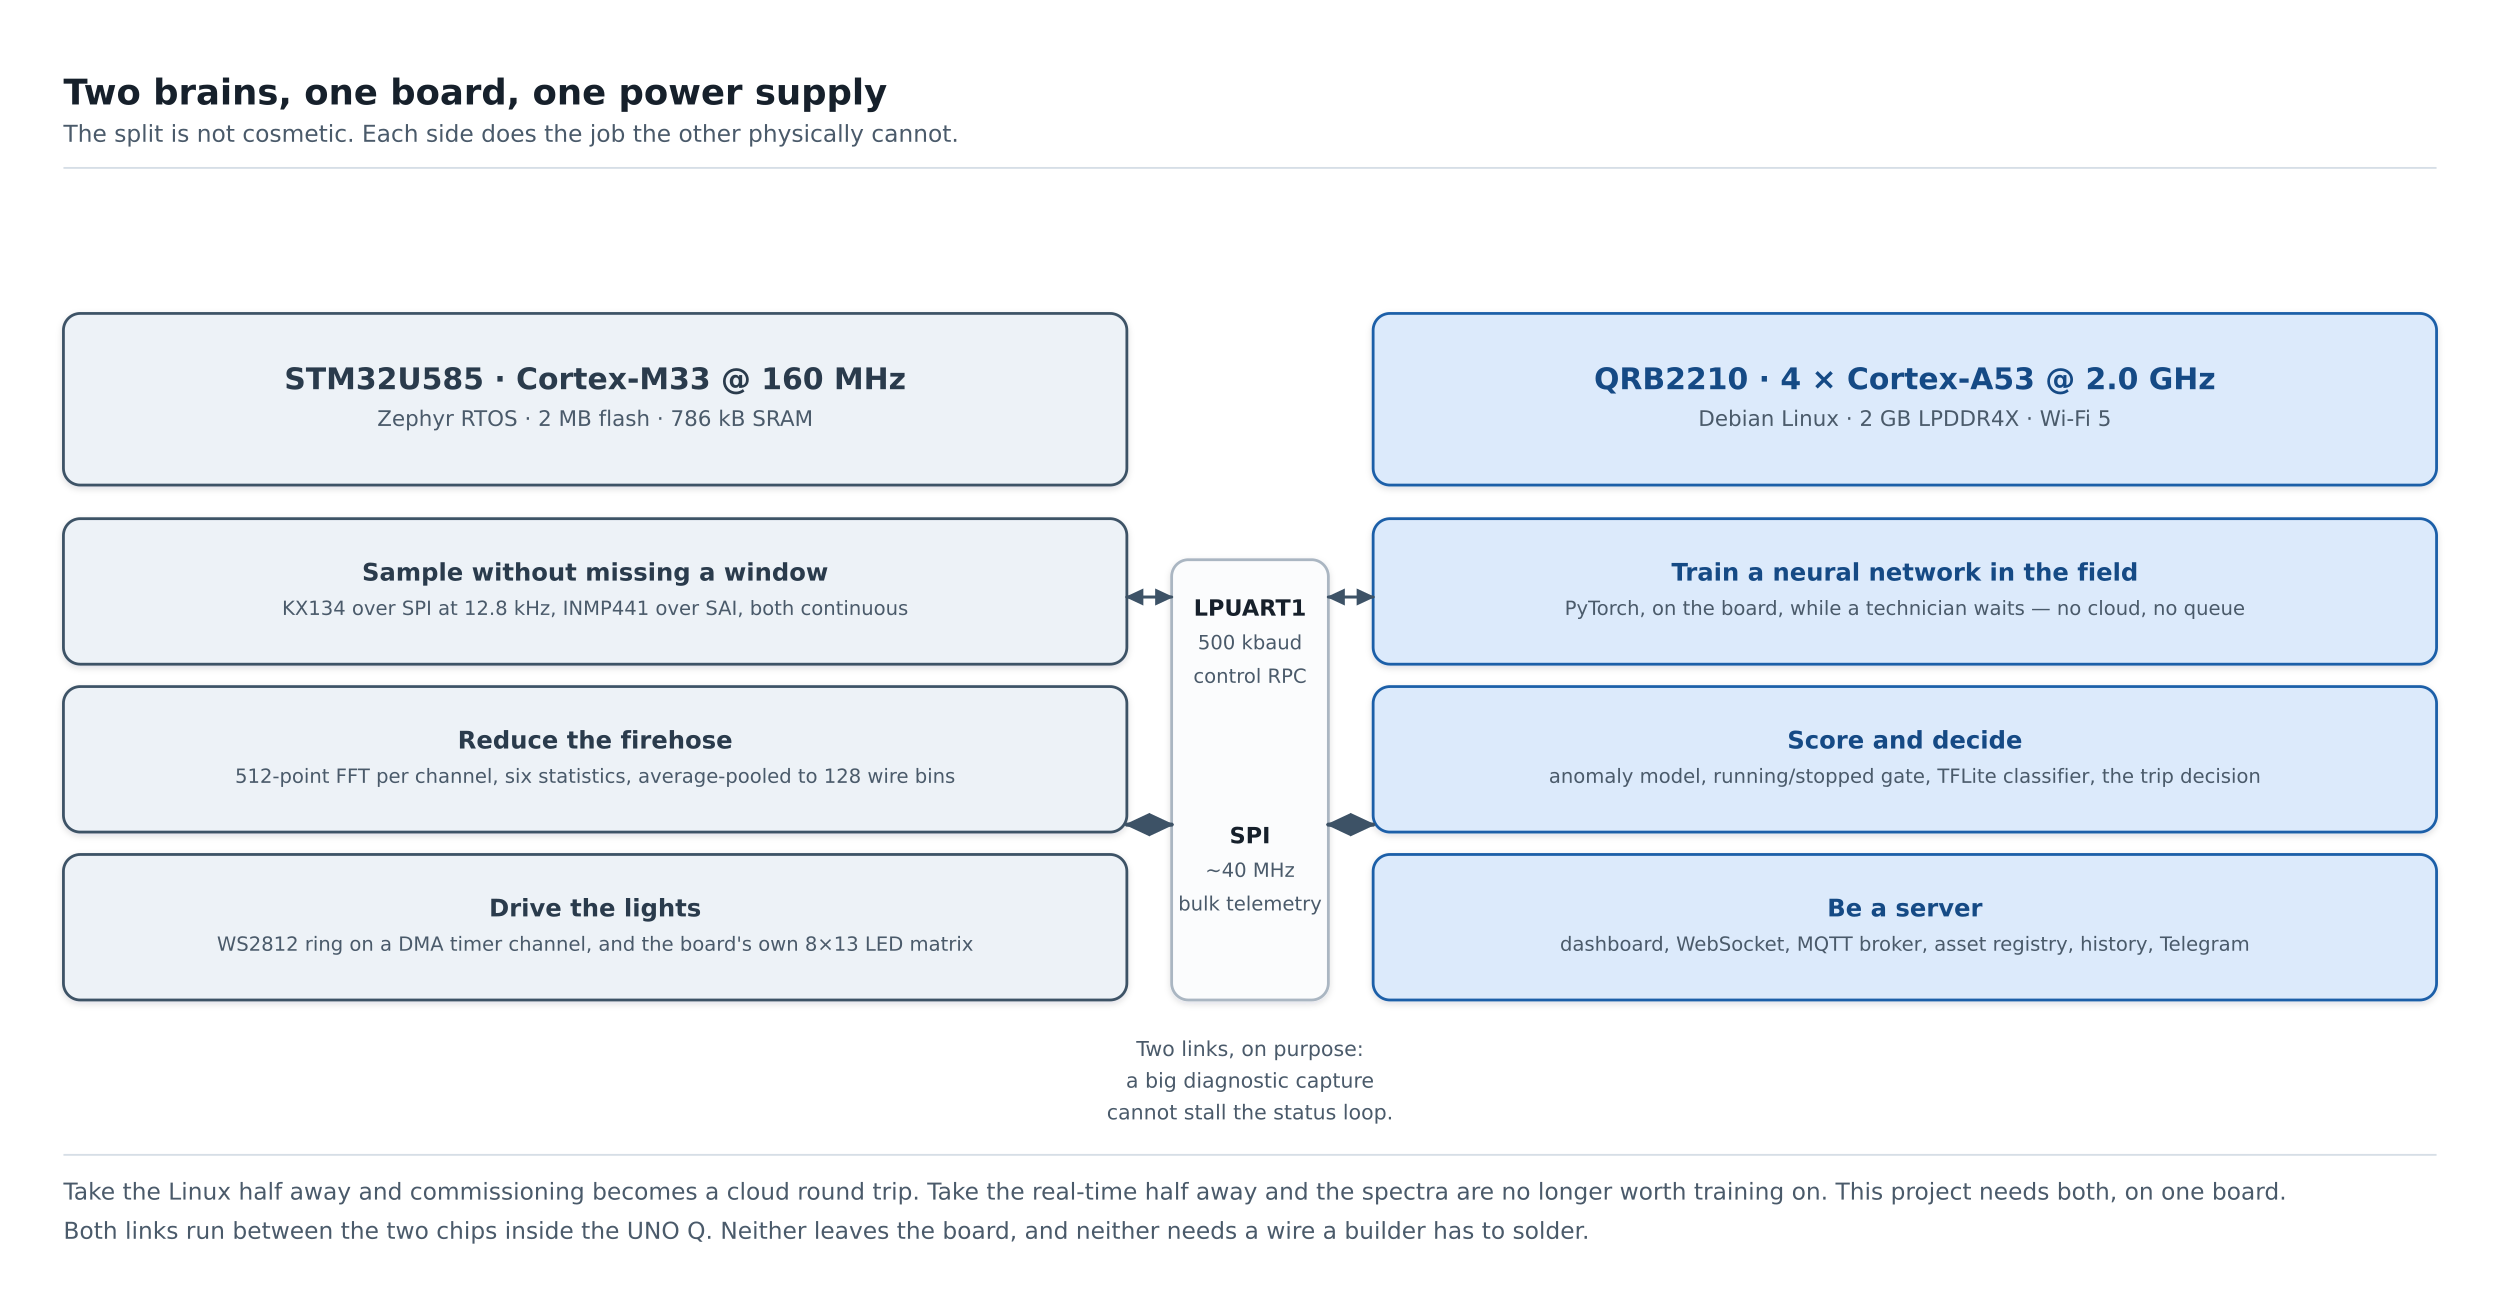
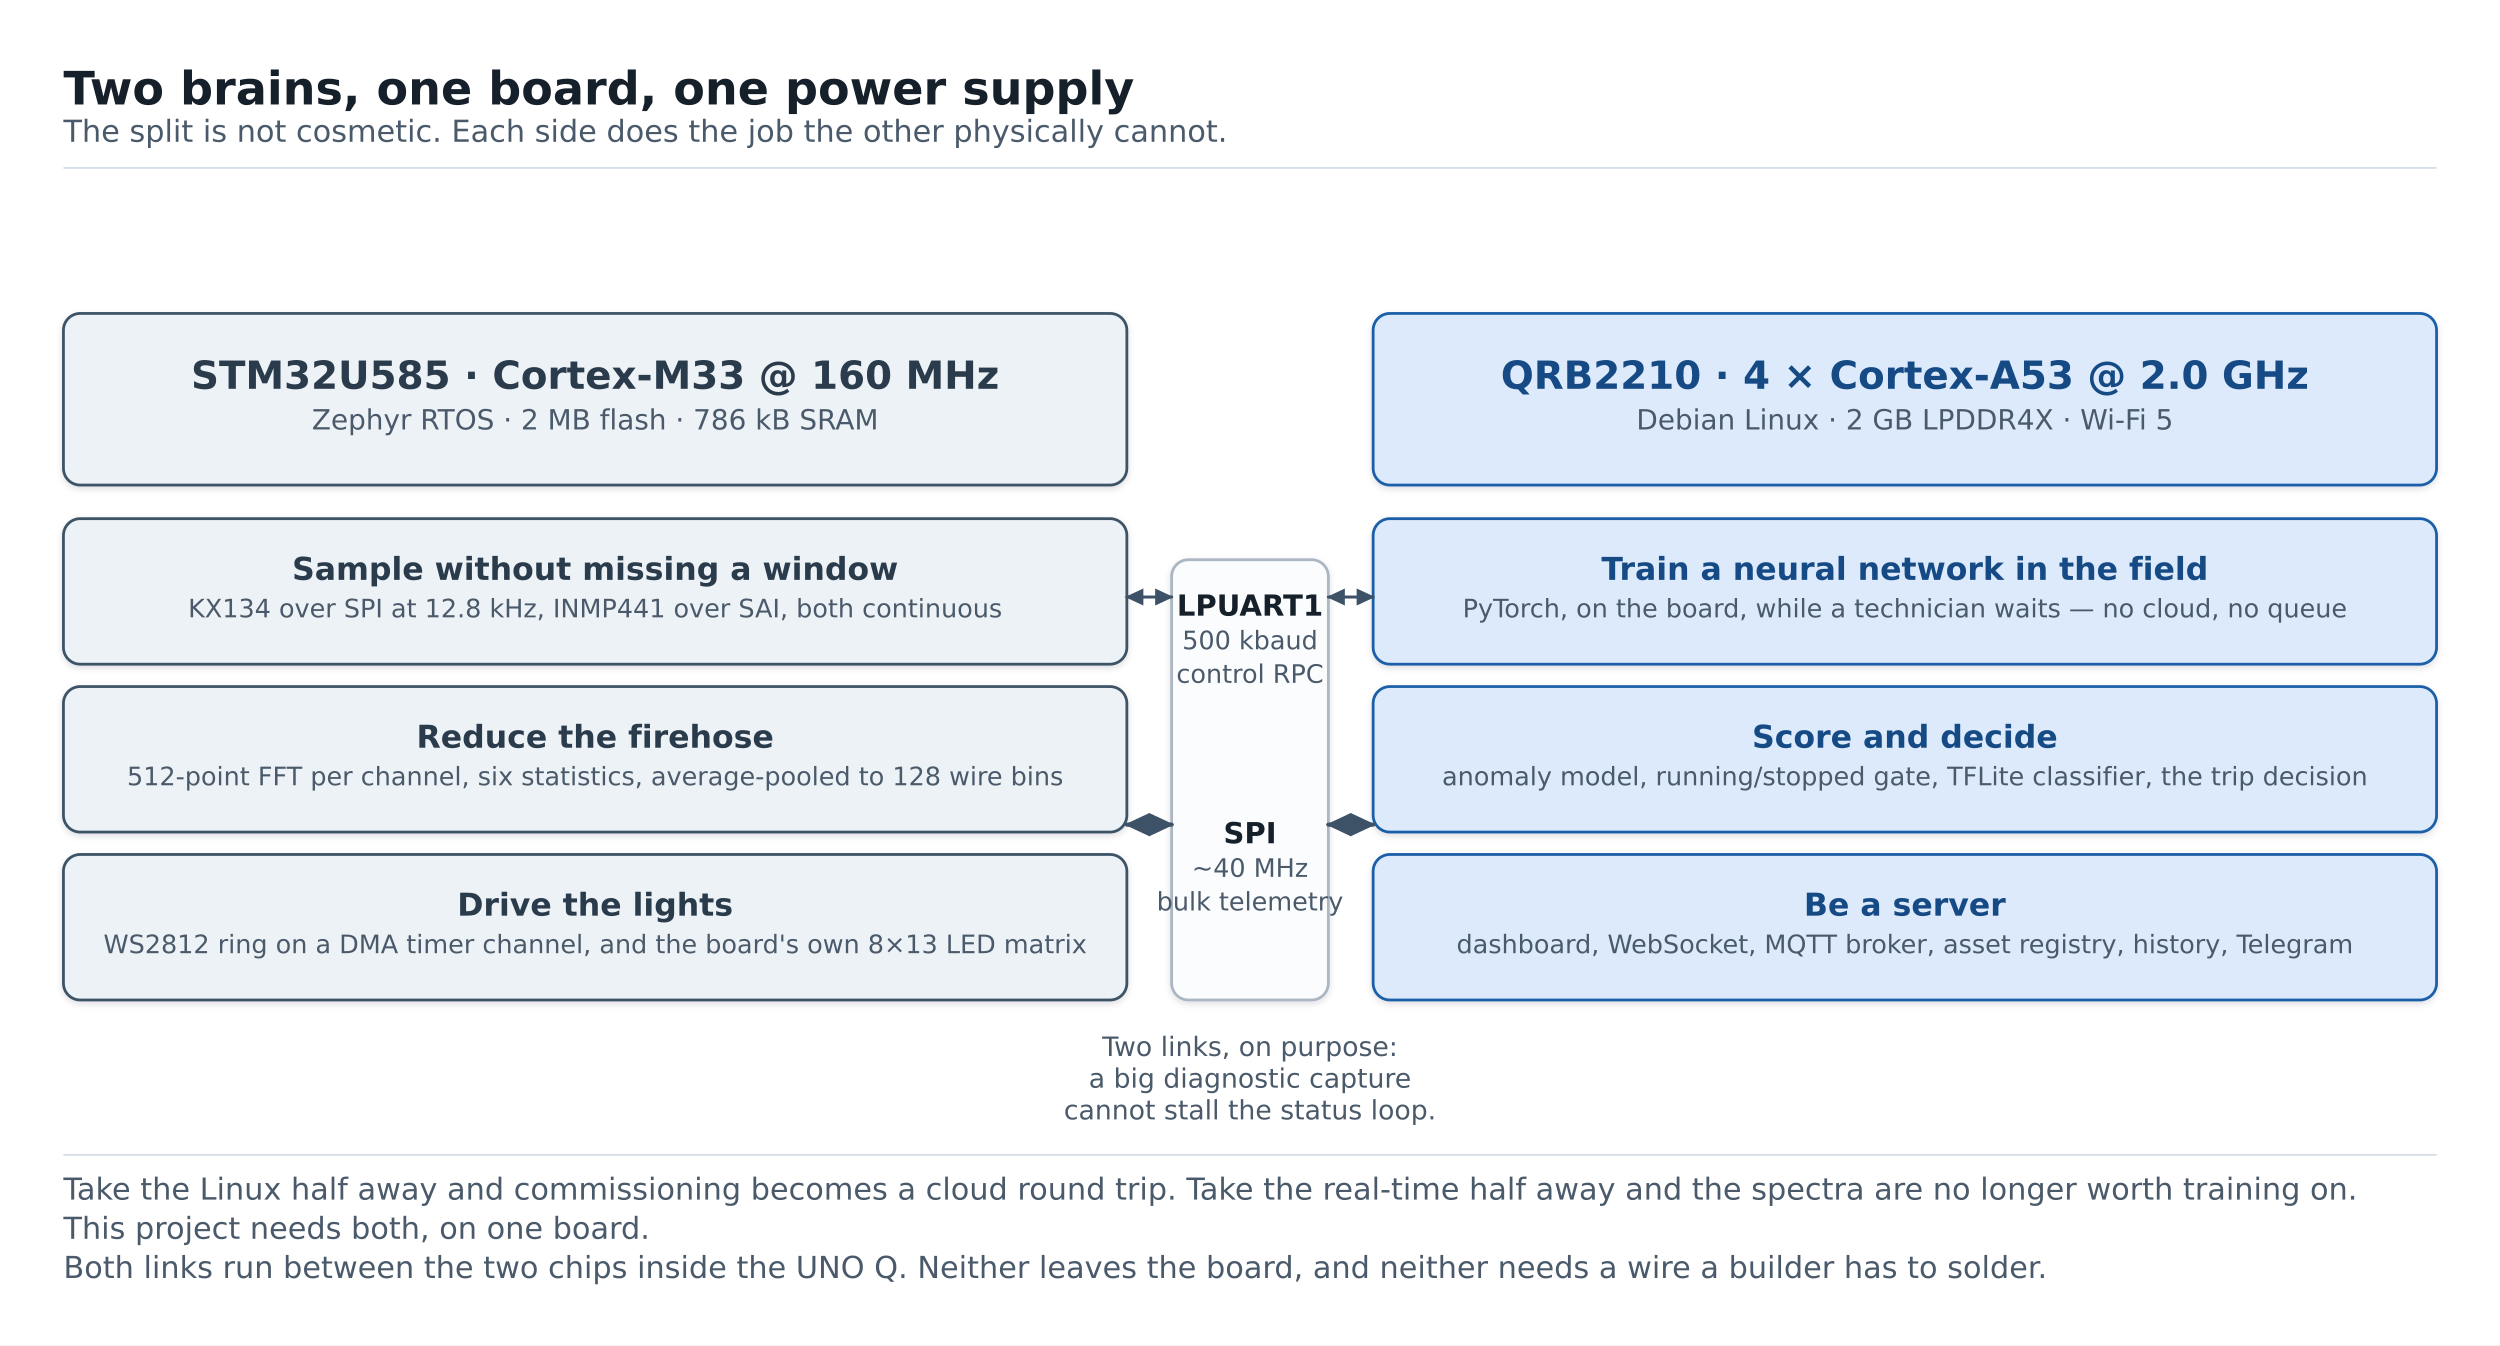
- <svg xmlns="http://www.w3.org/2000/svg" width="1340" height="700" viewBox="0 0 1340 700">
+ <svg xmlns="http://www.w3.org/2000/svg" width="1340" height="721" viewBox="0 0 1340 721">
  <defs>
    <marker id="arrow" viewBox="0 0 10 10" refX="8.5" refY="5" markerWidth="6.5" markerHeight="6.5" orient="auto-start-reverse">
      <path d="M0,0.6 L9.4,5 L0,9.4 z" fill="#3D5266" />
    </marker>
    <marker id="arrowAct" viewBox="0 0 10 10" refX="8.5" refY="5" markerWidth="6.5" markerHeight="6.5" orient="auto-start-reverse">
      <path d="M0,0.6 L9.4,5 L0,9.4 z" fill="#B03225" />
    </marker>
    <marker id="arrowSoft" viewBox="0 0 10 10" refX="8.5" refY="5" markerWidth="6.5" markerHeight="6.5" orient="auto-start-reverse">
      <path d="M0,0.6 L9.4,5 L0,9.4 z" fill="#8C9AA8" />
    </marker>
    <marker id="arrowTell" viewBox="0 0 10 10" refX="8.5" refY="5" markerWidth="6.5" markerHeight="6.5" orient="auto-start-reverse">
      <path d="M0,0.6 L9.4,5 L0,9.4 z" fill="#237A41" />
    </marker>
    <filter id="softshadow" x="-12%" y="-12%" width="130%" height="140%">
      <feDropShadow dx="0" dy="1.4" stdDeviation="1.6" flood-color="#16202B" flood-opacity="0.13" />
    </filter>
  </defs>
-   <rect x="0" y="0" width="1340" height="700" fill="#FFFFFF" />
+   <rect x="0" y="0" width="1340" height="721" fill="#FFFFFF" />
  <rect x="34.0" y="168.0" width="570.0" height="92.0" rx="9" fill="#EDF2F7" stroke="#3D5266" stroke-width="1.5" filter="url(#softshadow)" />
-   <text x="319.0" y="208.6" font-family="DejaVu Sans, Helvetica, Arial, sans-serif" font-size="16" font-weight="bold" font-style="normal" text-anchor="middle" fill="#2A3B4C">STM32U585 · Cortex-M33 @ 160 MHz</text>
-   <text x="319.0" y="228.3" font-family="DejaVu Sans, Helvetica, Arial, sans-serif" font-size="11.5" font-weight="normal" font-style="normal" text-anchor="middle" fill="#4A5A6A">Zephyr RTOS · 2 MB flash · 786 kB SRAM</text>
+   <text x="319.0" y="208.4" font-family="DejaVu Sans, Helvetica, Arial, sans-serif" font-size="20.80" font-weight="bold" font-style="normal" text-anchor="middle" fill="#2A3B4C">STM32U585 · Cortex-M33 @ 160 MHz</text>
+   <text x="319.0" y="230.2" font-family="DejaVu Sans, Helvetica, Arial, sans-serif" font-size="14.95" font-weight="normal" font-style="normal" text-anchor="middle" fill="#4A5A6A">Zephyr RTOS · 2 MB flash · 786 kB SRAM</text>
  <rect x="34.0" y="278.0" width="570.0" height="78.0" rx="9" fill="#EDF2F7" stroke="#3D5266" stroke-width="1.5" filter="url(#softshadow)" />
-   <text x="319.0" y="311.2" font-family="DejaVu Sans, Helvetica, Arial, sans-serif" font-size="13" font-weight="bold" font-style="normal" text-anchor="middle" fill="#2A3B4C">Sample without missing a window</text>
-   <text x="319.0" y="329.6" font-family="DejaVu Sans, Helvetica, Arial, sans-serif" font-size="10.5" font-weight="normal" font-style="normal" text-anchor="middle" fill="#4A5A6A">KX134 over SPI at 12.8 kHz, INMP441 over SAI, both continuous</text>
+   <text x="319.0" y="310.8" font-family="DejaVu Sans, Helvetica, Arial, sans-serif" font-size="16.90" font-weight="bold" font-style="normal" text-anchor="middle" fill="#2A3B4C">Sample without missing a window</text>
+   <text x="319.0" y="330.9" font-family="DejaVu Sans, Helvetica, Arial, sans-serif" font-size="13.65" font-weight="normal" font-style="normal" text-anchor="middle" fill="#4A5A6A">KX134 over SPI at 12.8 kHz, INMP441 over SAI, both continuous</text>
  <rect x="34.0" y="368.0" width="570.0" height="78.0" rx="9" fill="#EDF2F7" stroke="#3D5266" stroke-width="1.5" filter="url(#softshadow)" />
-   <text x="319.0" y="401.2" font-family="DejaVu Sans, Helvetica, Arial, sans-serif" font-size="13" font-weight="bold" font-style="normal" text-anchor="middle" fill="#2A3B4C">Reduce the firehose</text>
-   <text x="319.0" y="419.6" font-family="DejaVu Sans, Helvetica, Arial, sans-serif" font-size="10.5" font-weight="normal" font-style="normal" text-anchor="middle" fill="#4A5A6A">512-point FFT per channel, six statistics, average-pooled to 128 wire bins</text>
+   <text x="319.0" y="400.8" font-family="DejaVu Sans, Helvetica, Arial, sans-serif" font-size="16.90" font-weight="bold" font-style="normal" text-anchor="middle" fill="#2A3B4C">Reduce the firehose</text>
+   <text x="319.0" y="420.9" font-family="DejaVu Sans, Helvetica, Arial, sans-serif" font-size="13.65" font-weight="normal" font-style="normal" text-anchor="middle" fill="#4A5A6A">512-point FFT per channel, six statistics, average-pooled to 128 wire bins</text>
  <rect x="34.0" y="458.0" width="570.0" height="78.0" rx="9" fill="#EDF2F7" stroke="#3D5266" stroke-width="1.5" filter="url(#softshadow)" />
-   <text x="319.0" y="491.2" font-family="DejaVu Sans, Helvetica, Arial, sans-serif" font-size="13" font-weight="bold" font-style="normal" text-anchor="middle" fill="#2A3B4C">Drive the lights</text>
-   <text x="319.0" y="509.6" font-family="DejaVu Sans, Helvetica, Arial, sans-serif" font-size="10.5" font-weight="normal" font-style="normal" text-anchor="middle" fill="#4A5A6A">WS2812 ring on a DMA timer channel, and the board's own 8×13 LED matrix</text>
+   <text x="319.0" y="490.8" font-family="DejaVu Sans, Helvetica, Arial, sans-serif" font-size="16.90" font-weight="bold" font-style="normal" text-anchor="middle" fill="#2A3B4C">Drive the lights</text>
+   <text x="319.0" y="510.9" font-family="DejaVu Sans, Helvetica, Arial, sans-serif" font-size="13.65" font-weight="normal" font-style="normal" text-anchor="middle" fill="#4A5A6A">WS2812 ring on a DMA timer channel, and the board's own 8×13 LED matrix</text>
  <rect x="736.0" y="168.0" width="570.0" height="92.0" rx="9" fill="#DCEAFB" stroke="#1B5FA8" stroke-width="1.5" filter="url(#softshadow)" />
-   <text x="1021.0" y="208.6" font-family="DejaVu Sans, Helvetica, Arial, sans-serif" font-size="16" font-weight="bold" font-style="normal" text-anchor="middle" fill="#154A85">QRB2210 · 4 × Cortex-A53 @ 2.0 GHz</text>
-   <text x="1021.0" y="228.3" font-family="DejaVu Sans, Helvetica, Arial, sans-serif" font-size="11.5" font-weight="normal" font-style="normal" text-anchor="middle" fill="#4A5A6A">Debian Linux · 2 GB LPDDR4X · Wi-Fi 5</text>
+   <text x="1021.0" y="208.4" font-family="DejaVu Sans, Helvetica, Arial, sans-serif" font-size="20.80" font-weight="bold" font-style="normal" text-anchor="middle" fill="#154A85">QRB2210 · 4 × Cortex-A53 @ 2.0 GHz</text>
+   <text x="1021.0" y="230.2" font-family="DejaVu Sans, Helvetica, Arial, sans-serif" font-size="14.95" font-weight="normal" font-style="normal" text-anchor="middle" fill="#4A5A6A">Debian Linux · 2 GB LPDDR4X · Wi-Fi 5</text>
  <rect x="736.0" y="278.0" width="570.0" height="78.0" rx="9" fill="#DCEAFB" stroke="#1B5FA8" stroke-width="1.5" filter="url(#softshadow)" />
-   <text x="1021.0" y="311.2" font-family="DejaVu Sans, Helvetica, Arial, sans-serif" font-size="13" font-weight="bold" font-style="normal" text-anchor="middle" fill="#154A85">Train a neural network in the field</text>
-   <text x="1021.0" y="329.6" font-family="DejaVu Sans, Helvetica, Arial, sans-serif" font-size="10.5" font-weight="normal" font-style="normal" text-anchor="middle" fill="#4A5A6A">PyTorch, on the board, while a technician waits — no cloud, no queue</text>
+   <text x="1021.0" y="310.8" font-family="DejaVu Sans, Helvetica, Arial, sans-serif" font-size="16.90" font-weight="bold" font-style="normal" text-anchor="middle" fill="#154A85">Train a neural network in the field</text>
+   <text x="1021.0" y="330.9" font-family="DejaVu Sans, Helvetica, Arial, sans-serif" font-size="13.65" font-weight="normal" font-style="normal" text-anchor="middle" fill="#4A5A6A">PyTorch, on the board, while a technician waits — no cloud, no queue</text>
  <rect x="736.0" y="368.0" width="570.0" height="78.0" rx="9" fill="#DCEAFB" stroke="#1B5FA8" stroke-width="1.5" filter="url(#softshadow)" />
-   <text x="1021.0" y="401.2" font-family="DejaVu Sans, Helvetica, Arial, sans-serif" font-size="13" font-weight="bold" font-style="normal" text-anchor="middle" fill="#154A85">Score and decide</text>
-   <text x="1021.0" y="419.6" font-family="DejaVu Sans, Helvetica, Arial, sans-serif" font-size="10.5" font-weight="normal" font-style="normal" text-anchor="middle" fill="#4A5A6A">anomaly model, running/stopped gate, TFLite classifier, the trip decision</text>
+   <text x="1021.0" y="400.8" font-family="DejaVu Sans, Helvetica, Arial, sans-serif" font-size="16.90" font-weight="bold" font-style="normal" text-anchor="middle" fill="#154A85">Score and decide</text>
+   <text x="1021.0" y="420.9" font-family="DejaVu Sans, Helvetica, Arial, sans-serif" font-size="13.65" font-weight="normal" font-style="normal" text-anchor="middle" fill="#4A5A6A">anomaly model, running/stopped gate, TFLite classifier, the trip decision</text>
  <rect x="736.0" y="458.0" width="570.0" height="78.0" rx="9" fill="#DCEAFB" stroke="#1B5FA8" stroke-width="1.5" filter="url(#softshadow)" />
-   <text x="1021.0" y="491.2" font-family="DejaVu Sans, Helvetica, Arial, sans-serif" font-size="13" font-weight="bold" font-style="normal" text-anchor="middle" fill="#154A85">Be a server</text>
-   <text x="1021.0" y="509.6" font-family="DejaVu Sans, Helvetica, Arial, sans-serif" font-size="10.5" font-weight="normal" font-style="normal" text-anchor="middle" fill="#4A5A6A">dashboard, WebSocket, MQTT broker, asset registry, history, Telegram</text>
+   <text x="1021.0" y="490.8" font-family="DejaVu Sans, Helvetica, Arial, sans-serif" font-size="16.90" font-weight="bold" font-style="normal" text-anchor="middle" fill="#154A85">Be a server</text>
+   <text x="1021.0" y="510.9" font-family="DejaVu Sans, Helvetica, Arial, sans-serif" font-size="13.65" font-weight="normal" font-style="normal" text-anchor="middle" fill="#4A5A6A">dashboard, WebSocket, MQTT broker, asset registry, history, Telegram</text>
  <rect x="628.0" y="300.0" width="84.0" height="236.0" rx="9" fill="#FBFCFD" stroke="#AAB6C2" stroke-width="1.5" filter="url(#softshadow)" />
-   <text x="670.0" y="418.3" font-family="DejaVu Sans, Helvetica, Arial, sans-serif" font-size="1" font-weight="bold" font-style="normal" text-anchor="middle" fill="#6B7887" />
-   <text x="670.0" y="330.0" font-family="DejaVu Sans, Helvetica, Arial, sans-serif" font-size="12" font-weight="bold" font-style="normal" text-anchor="middle" fill="#16202B">LPUART1</text>
-   <text x="670.0" y="348.0" font-family="DejaVu Sans, Helvetica, Arial, sans-serif" font-size="10.5" font-weight="normal" font-style="normal" text-anchor="middle" fill="#4A5A6A">500 kbaud</text>
-   <text x="670.0" y="366.0" font-family="DejaVu Sans, Helvetica, Arial, sans-serif" font-size="10.5" font-weight="normal" font-style="normal" text-anchor="middle" fill="#4A5A6A">control RPC</text>
-   <text x="670.0" y="452.0" font-family="DejaVu Sans, Helvetica, Arial, sans-serif" font-size="12" font-weight="bold" font-style="normal" text-anchor="middle" fill="#16202B">SPI</text>
-   <text x="670.0" y="470.0" font-family="DejaVu Sans, Helvetica, Arial, sans-serif" font-size="10.5" font-weight="normal" font-style="normal" text-anchor="middle" fill="#4A5A6A">~40 MHz</text>
-   <text x="670.0" y="488.0" font-family="DejaVu Sans, Helvetica, Arial, sans-serif" font-size="10.5" font-weight="normal" font-style="normal" text-anchor="middle" fill="#4A5A6A">bulk telemetry</text>
+   <text x="670.0" y="418.4" font-family="DejaVu Sans, Helvetica, Arial, sans-serif" font-size="1.30" font-weight="bold" font-style="normal" text-anchor="middle" fill="#6B7887" />
+   <text x="670.0" y="330.0" font-family="DejaVu Sans, Helvetica, Arial, sans-serif" font-size="15.60" font-weight="bold" font-style="normal" text-anchor="middle" fill="#16202B">LPUART1</text>
+   <text x="670.0" y="348.0" font-family="DejaVu Sans, Helvetica, Arial, sans-serif" font-size="13.65" font-weight="normal" font-style="normal" text-anchor="middle" fill="#4A5A6A">500 kbaud</text>
+   <text x="670.0" y="366.0" font-family="DejaVu Sans, Helvetica, Arial, sans-serif" font-size="13.65" font-weight="normal" font-style="normal" text-anchor="middle" fill="#4A5A6A">control RPC</text>
+   <text x="670.0" y="452.0" font-family="DejaVu Sans, Helvetica, Arial, sans-serif" font-size="15.60" font-weight="bold" font-style="normal" text-anchor="middle" fill="#16202B">SPI</text>
+   <text x="670.0" y="470.0" font-family="DejaVu Sans, Helvetica, Arial, sans-serif" font-size="13.65" font-weight="normal" font-style="normal" text-anchor="middle" fill="#4A5A6A">~40 MHz</text>
+   <text x="670.0" y="488.0" font-family="DejaVu Sans, Helvetica, Arial, sans-serif" font-size="13.65" font-weight="normal" font-style="normal" text-anchor="middle" fill="#4A5A6A">bulk telemetry</text>
  <path d="M604.0,320.0 L628.0,320.0" fill="none" stroke="#3D5266" stroke-width="1.6" stroke-linejoin="round" stroke-linecap="round" marker-start="url(#arrow)" marker-end="url(#arrow)" />
  <path d="M712.0,320.0 L736.0,320.0" fill="none" stroke="#3D5266" stroke-width="1.6" stroke-linejoin="round" stroke-linecap="round" marker-start="url(#arrow)" marker-end="url(#arrow)" />
  <path d="M604.0,442.0 L628.0,442.0" fill="none" stroke="#3D5266" stroke-width="2.2" stroke-linejoin="round" stroke-linecap="round" marker-start="url(#arrow)" marker-end="url(#arrow)" />
  <path d="M712.0,442.0 L736.0,442.0" fill="none" stroke="#3D5266" stroke-width="2.2" stroke-linejoin="round" stroke-linecap="round" marker-start="url(#arrow)" marker-end="url(#arrow)" />
-   <text x="670.0" y="566.0" font-family="DejaVu Sans, Helvetica, Arial, sans-serif" font-size="11" font-weight="normal" font-style="normal" text-anchor="middle" fill="#4A5A6A">Two links, on purpose:</text>
-   <text x="670.0" y="583.0" font-family="DejaVu Sans, Helvetica, Arial, sans-serif" font-size="11" font-weight="normal" font-style="normal" text-anchor="middle" fill="#4A5A6A">a big diagnostic capture</text>
-   <text x="670.0" y="600.0" font-family="DejaVu Sans, Helvetica, Arial, sans-serif" font-size="11" font-weight="normal" font-style="normal" text-anchor="middle" fill="#4A5A6A">cannot stall the status loop.</text>
+   <text x="670.0" y="566.0" font-family="DejaVu Sans, Helvetica, Arial, sans-serif" font-size="14.30" font-weight="normal" font-style="normal" text-anchor="middle" fill="#4A5A6A">Two links, on purpose:</text>
+   <text x="670.0" y="583.0" font-family="DejaVu Sans, Helvetica, Arial, sans-serif" font-size="14.30" font-weight="normal" font-style="normal" text-anchor="middle" fill="#4A5A6A">a big diagnostic capture</text>
+   <text x="670.0" y="600.0" font-family="DejaVu Sans, Helvetica, Arial, sans-serif" font-size="14.30" font-weight="normal" font-style="normal" text-anchor="middle" fill="#4A5A6A">cannot stall the status loop.</text>
  <line x1="34.0" y1="90.0" x2="1306.0" y2="90.0" stroke="#D6DEE6" stroke-width="1" />
-   <text x="34.0" y="56.0" font-family="DejaVu Sans, Helvetica, Arial, sans-serif" font-size="19" font-weight="bold" font-style="normal" text-anchor="start" fill="#16202B">Two brains, one board, one power supply</text>
-   <text x="34.0" y="76.0" font-family="DejaVu Sans, Helvetica, Arial, sans-serif" font-size="12.5" font-weight="normal" font-style="normal" text-anchor="start" fill="#4A5A6A">The split is not cosmetic. Each side does the job the other physically cannot.</text>
+   <text x="34.0" y="56.0" font-family="DejaVu Sans, Helvetica, Arial, sans-serif" font-size="24.70" font-weight="bold" font-style="normal" text-anchor="start" fill="#16202B">Two brains, one board, one power supply</text>
+   <text x="34.0" y="76.0" font-family="DejaVu Sans, Helvetica, Arial, sans-serif" font-size="16.25" font-weight="normal" font-style="normal" text-anchor="start" fill="#4A5A6A">The split is not cosmetic. Each side does the job the other physically cannot.</text>
  <line x1="34.0" y1="619.0" x2="1306.0" y2="619.0" stroke="#D6DEE6" stroke-width="1" />
-   <text x="34.0" y="643.0" font-family="DejaVu Sans, Helvetica, Arial, sans-serif" font-size="12.5" font-weight="normal" font-style="normal" text-anchor="start" fill="#4A5A6A">Take the Linux half away and commissioning becomes a cloud round trip. Take the real-time half away and the spectra are no longer worth training on. This project needs both, on one board.</text>
-   <text x="34.0" y="664.0" font-family="DejaVu Sans, Helvetica, Arial, sans-serif" font-size="12.5" font-weight="normal" font-style="normal" text-anchor="start" fill="#4A5A6A">Both links run between the two chips inside the UNO Q. Neither leaves the board, and neither needs a wire a builder has to solder.</text>
+   <text x="34.0" y="643.0" font-family="DejaVu Sans, Helvetica, Arial, sans-serif" font-size="16.25" font-weight="normal" font-style="normal" text-anchor="start" fill="#4A5A6A">Take the Linux half away and commissioning becomes a cloud round trip. Take the real-time half away and the spectra are no longer worth training on.</text>
+   <text x="34.0" y="664.0" font-family="DejaVu Sans, Helvetica, Arial, sans-serif" font-size="16.25" font-weight="normal" font-style="normal" text-anchor="start" fill="#4A5A6A">This project needs both, on one board.</text>
+   <text x="34.0" y="685.0" font-family="DejaVu Sans, Helvetica, Arial, sans-serif" font-size="16.25" font-weight="normal" font-style="normal" text-anchor="start" fill="#4A5A6A">Both links run between the two chips inside the UNO Q. Neither leaves the board, and neither needs a wire a builder has to solder.</text>
</svg>
